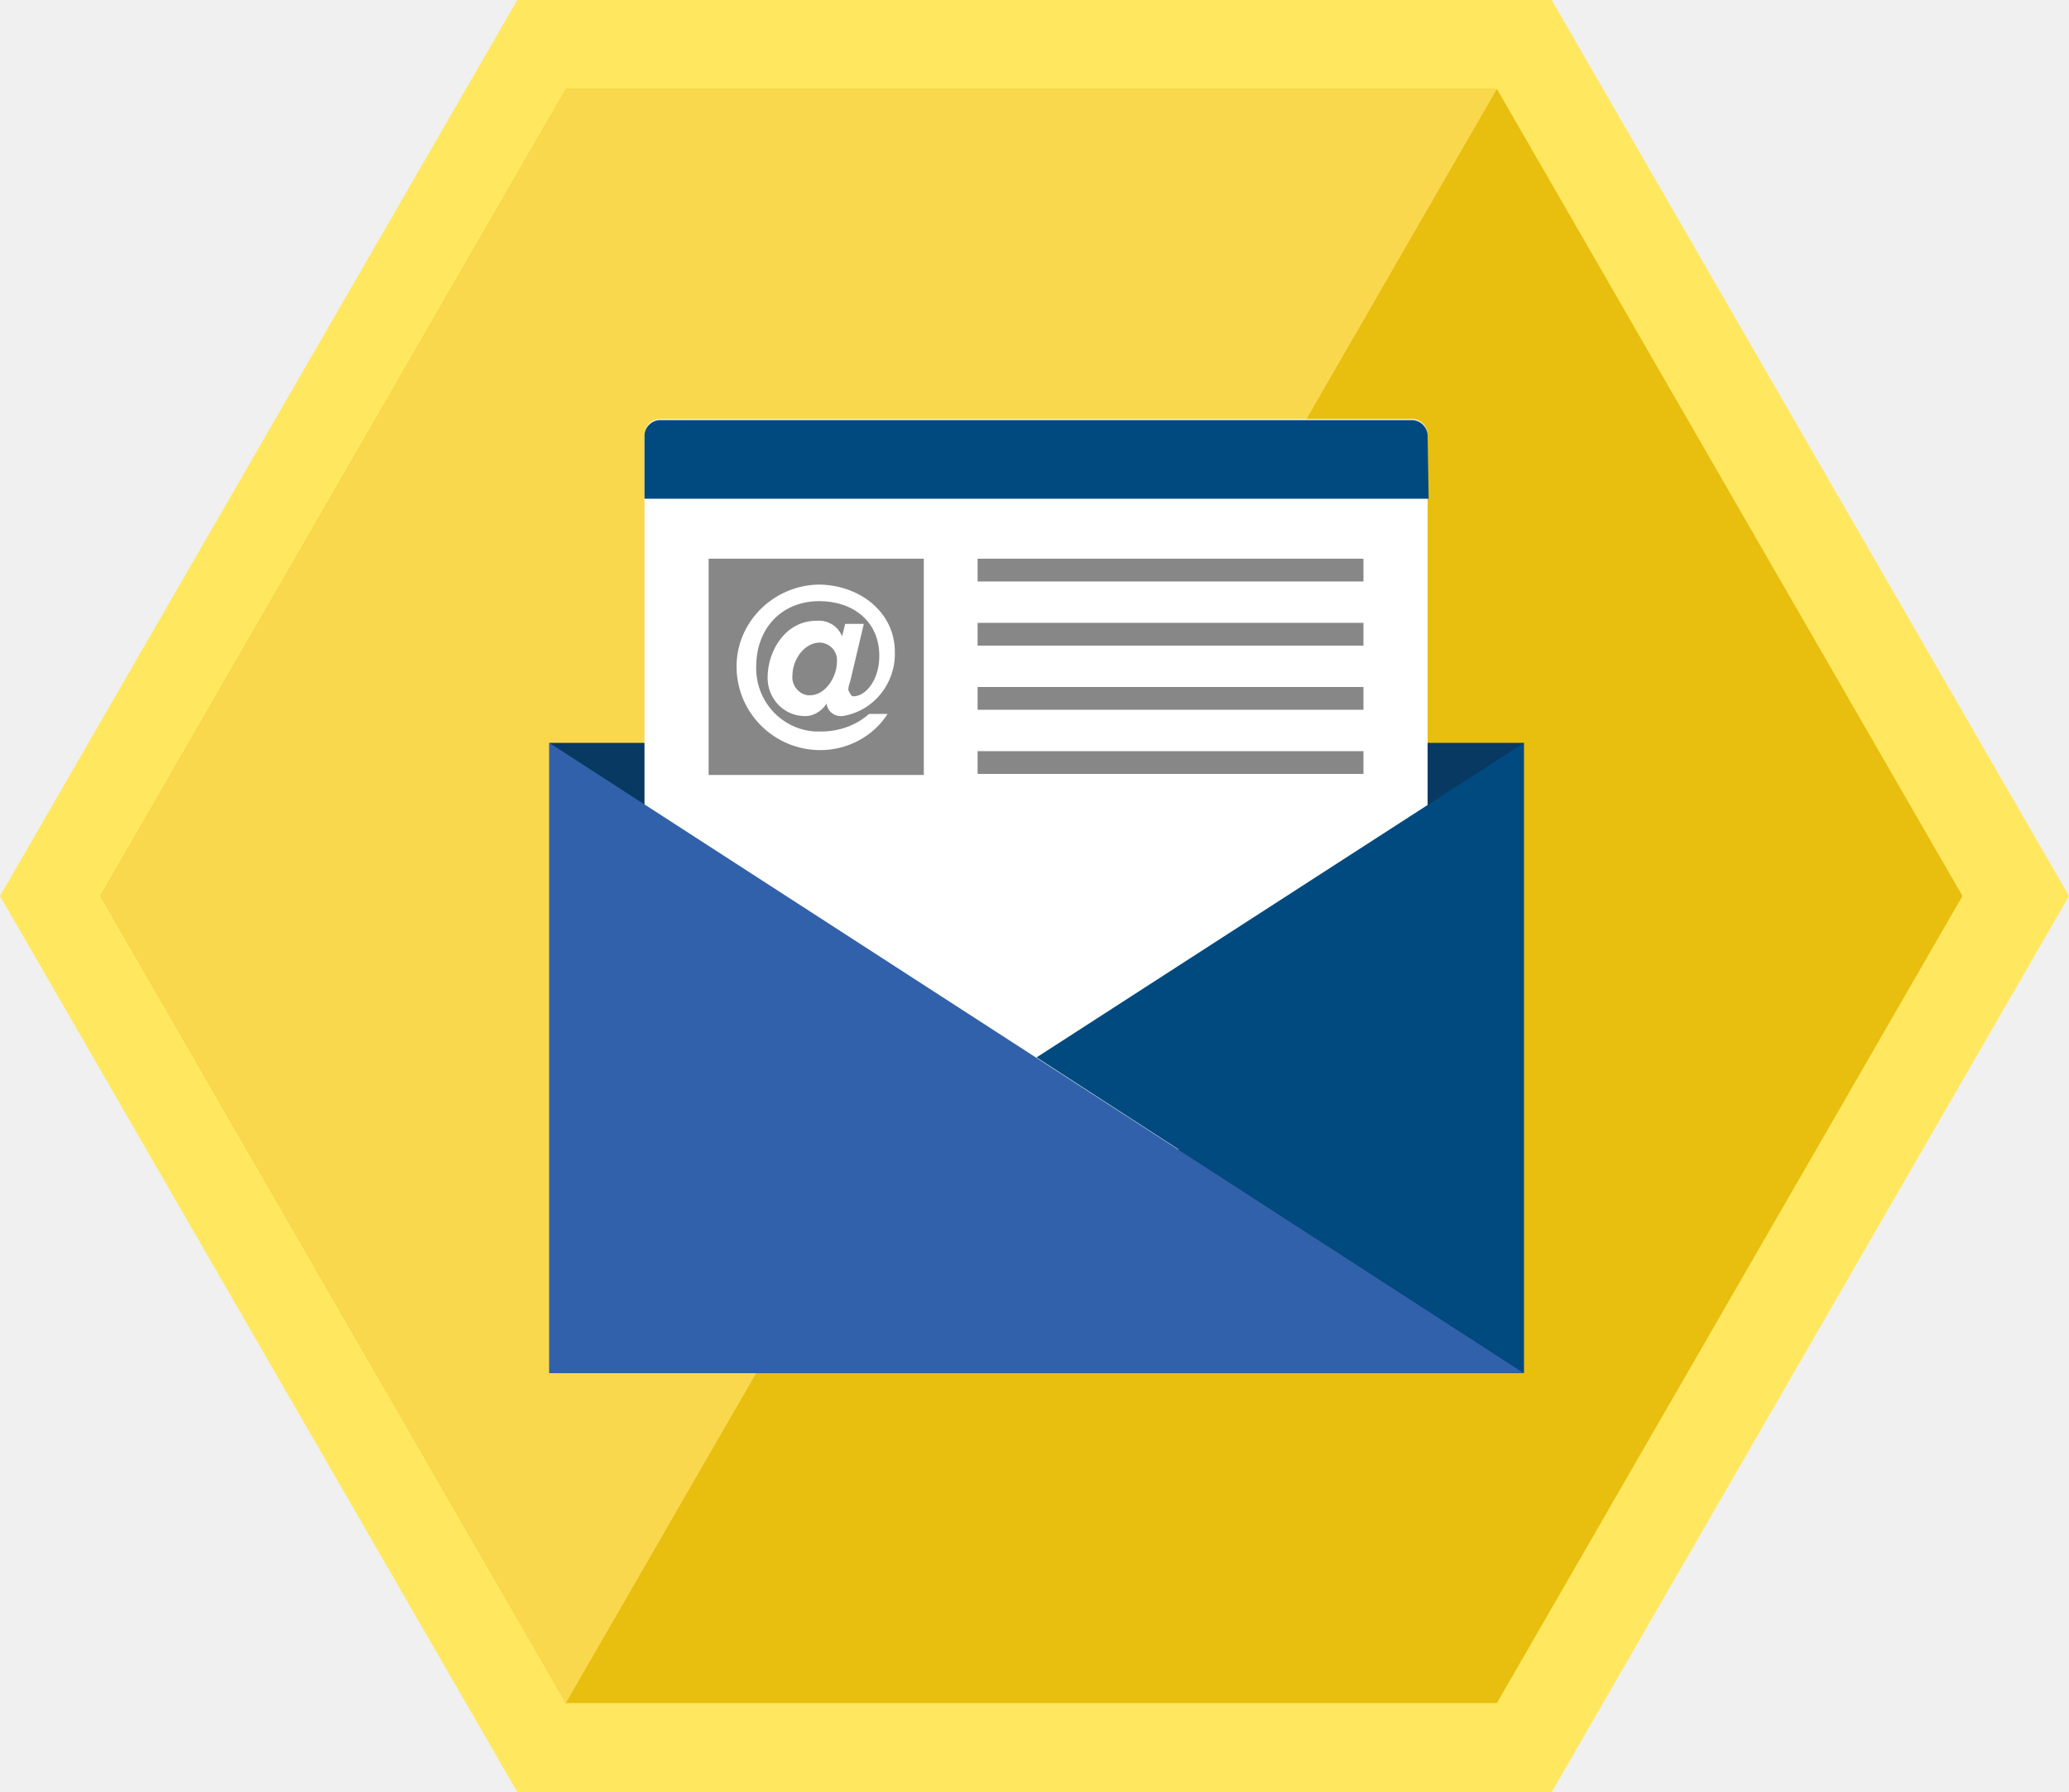
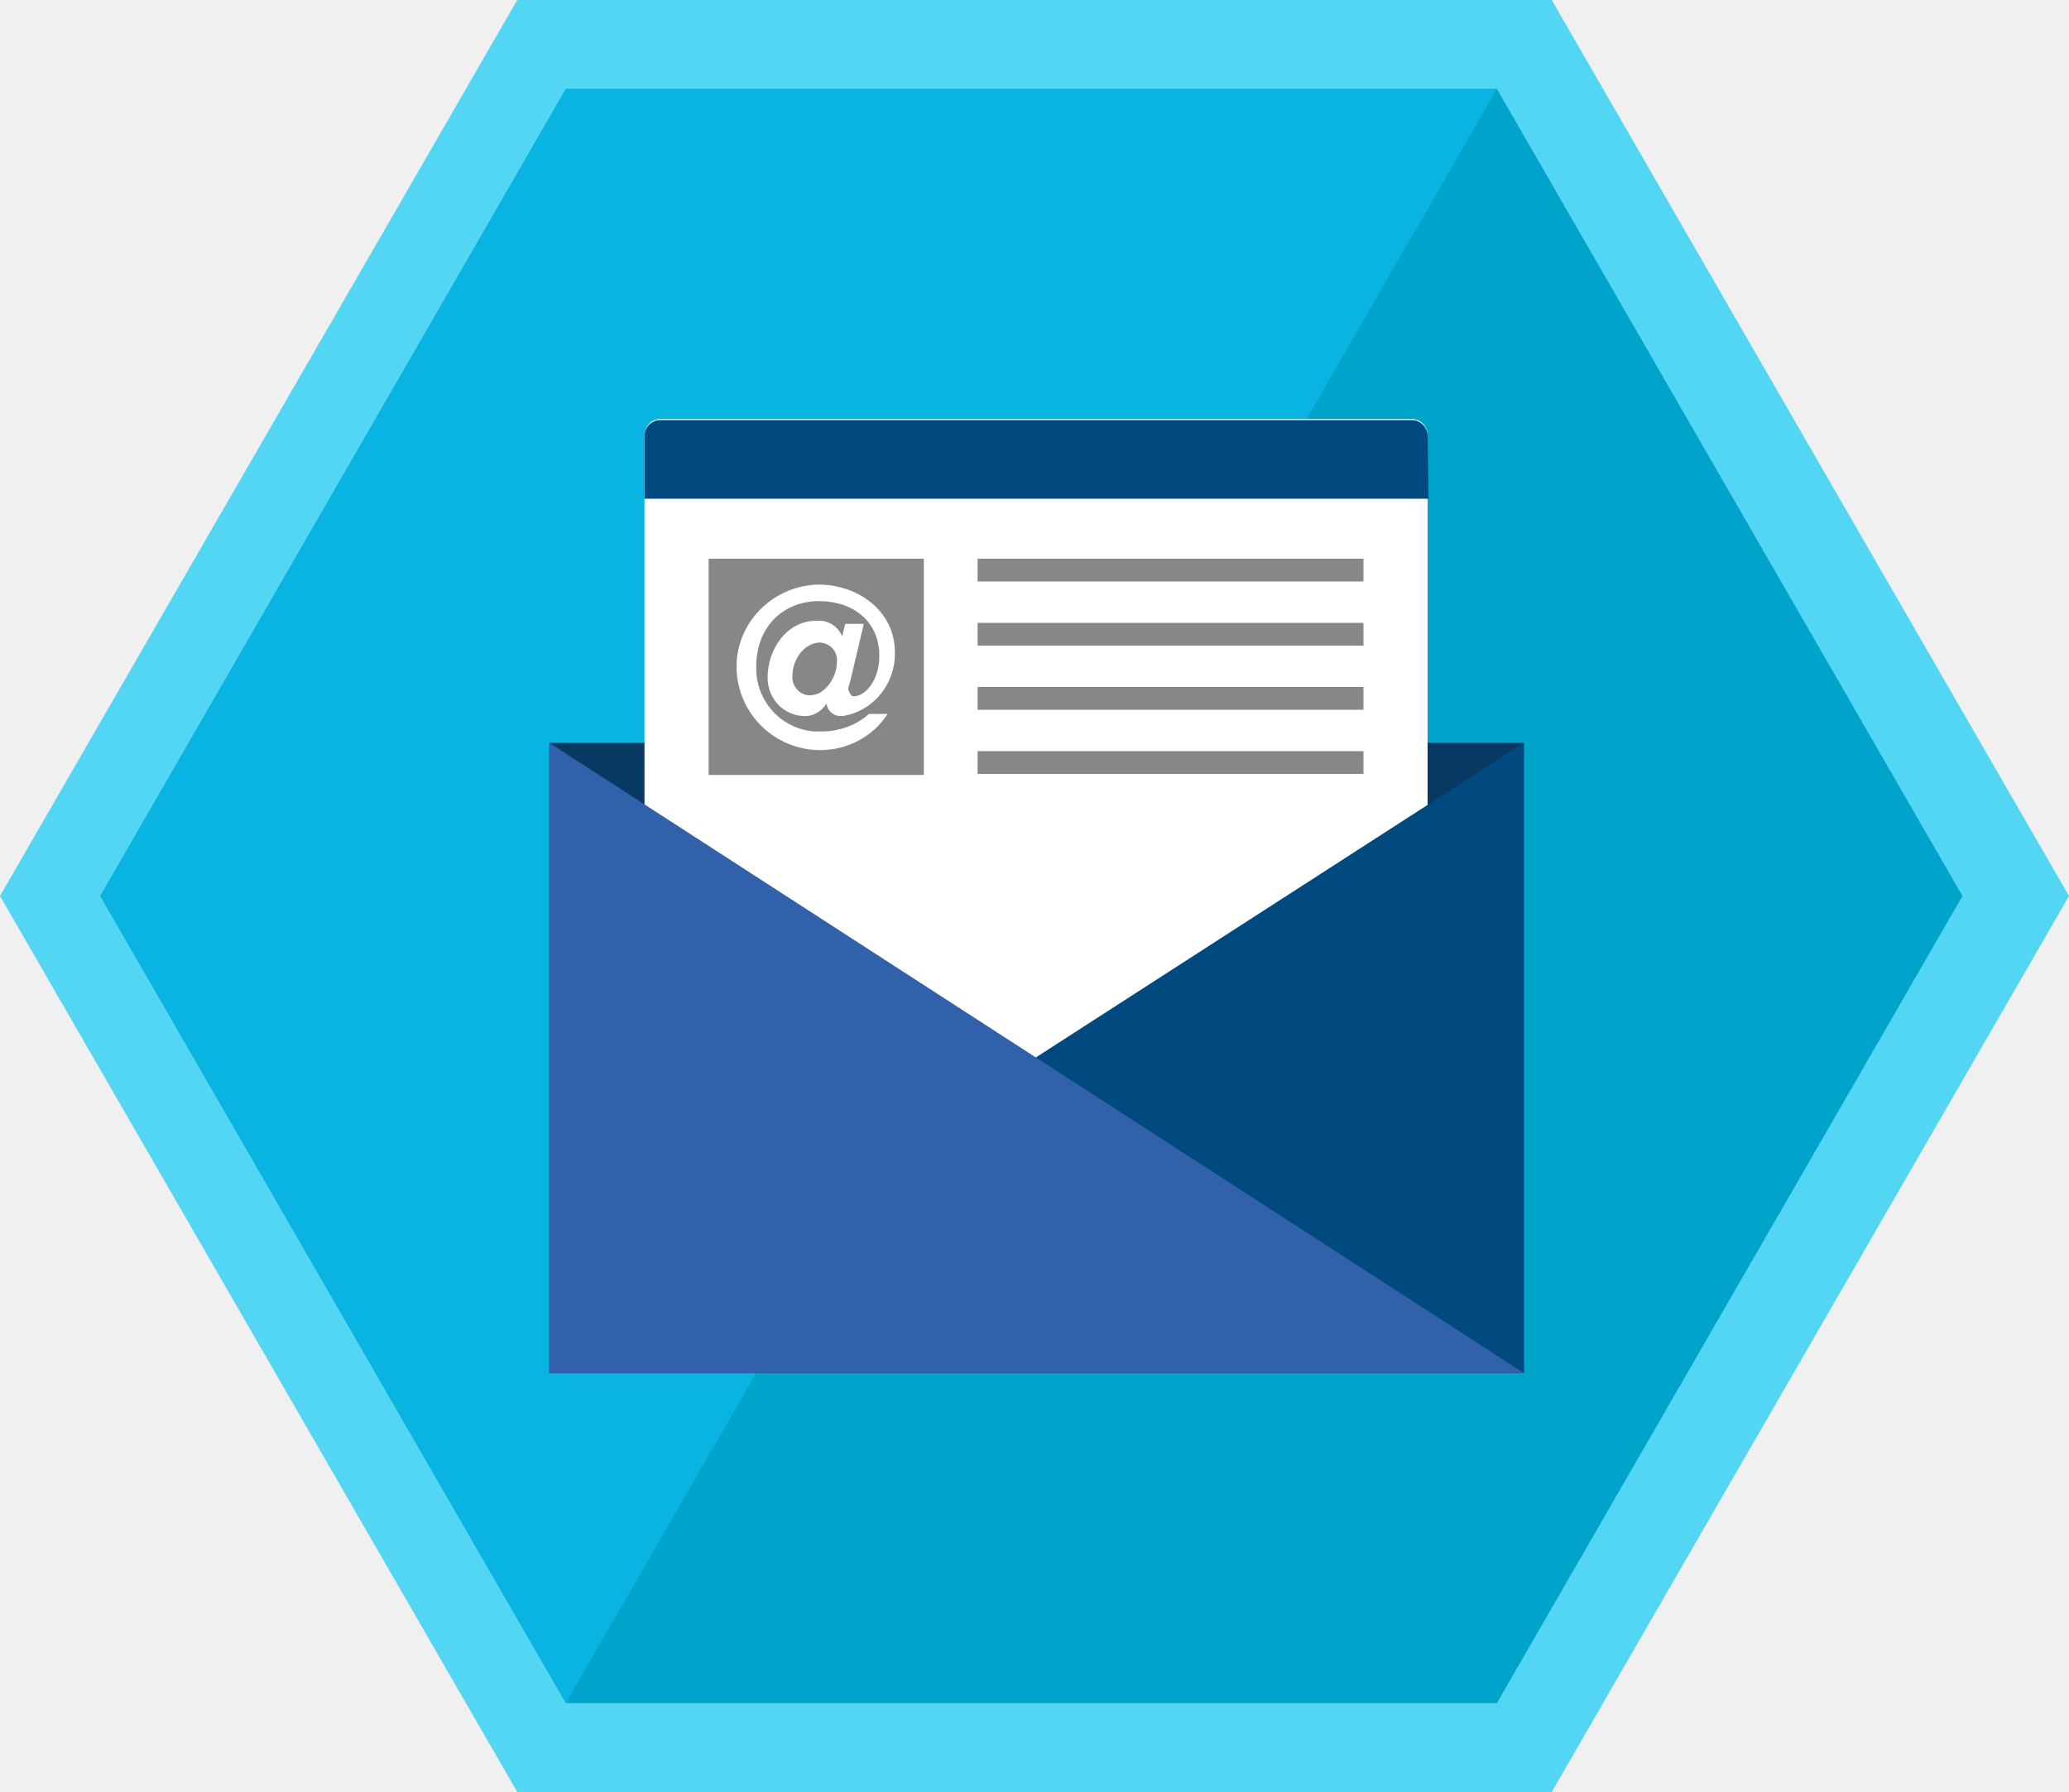
<svg xmlns="http://www.w3.org/2000/svg" version="1.1" id="Layer_1" x="0px" y="0px" viewBox="0 0 200 173.2" style="enable-background:new 0 0 200 173.2;" xml:space="preserve">
  <style type="text/css">
- 	.st0{fill:#FFE85F;}
- 	.st1{fill:#E8BE0F;}
- 	.st2{fill:#F9D84E;}
+ 	.st0{fill:#53D5F4;}
+ 	.st1{fill:#00A3C9;}
+ 	.st2{fill:#0AB4E2;}
	.st3{fill:none;}
	.st4{fill:#073963;}
	.st5{fill:#FFFFFF;}
- 	.st6{fill:#3161AB;}
- 	.st7{fill:#004A7F;}
- 	.st8{fill:#878787;}
+ 	.st6{fill:#004A7F;}
+ 	.st7{fill:#878787;}
+ 	.st8{fill:#3161AB;}
</style>
  <polygon class="st0" points="50,173.2 0,86.6 50,0 150,0 200,86.6 150,173.2 " />
  <polygon class="st1" points="54.7,164.6 9.7,86.6 54.7,8.6 144.7,8.6 189.7,86.6 144.7,164.6 " />
  <polygon class="st2" points="144.7,8.6 54.7,8.6 9.7,86.6 54.7,164.6 " />
  <polygon class="st3" points="54.7,164.6 9.7,86.6 54.7,8.6 144.7,8.6 189.7,86.6 144.7,164.6 " />
  <g id="Email_Designer">
    <rect x="53.1" y="71.8" class="st4" width="94.2" height="60.9" />
    <path class="st5" d="M63.8,40.5h72.7c0.8,0,1.5,0.7,1.5,1.5v67.6c0,0.8-0.7,1.5-1.5,1.5H63.8c-0.8,0-1.5-0.7-1.5-1.5V42.1   C62.3,41.2,63,40.5,63.8,40.5z" />
-     <polygon class="st6" points="53.1,71.8 53.1,132.7 147.3,132.7  " />
-     <polygon class="st7" points="100.2,102.2 147.3,132.7 147.3,71.8  " />
-     <path class="st7" d="M138.1,48.2H62.3v-6.1c0-0.8,0.7-1.5,1.5-1.5h72.7c0.8,0,1.5,0.7,1.5,1.5L138.1,48.2z" />
-     <rect x="94.5" y="54" class="st8" width="37.3" height="2.2" />
-     <rect x="94.5" y="60.2" class="st8" width="37.3" height="2.2" />
-     <rect x="94.5" y="66.4" class="st8" width="37.3" height="2.2" />
-     <rect x="94.5" y="72.6" class="st8" width="37.3" height="2.2" />
-     <path class="st8" d="M79.3,62.1c-1.6,0-2.7,1.7-2.7,3.2c-0.1,0.9,0.6,1.8,1.5,1.9c0.1,0,0.1,0,0.2,0c1.5,0,2.6-1.8,2.6-3.2   C81,63,80.3,62.2,79.3,62.1L79.3,62.1z" />
-     <path class="st8" d="M68.5,54v20.9h20.8V54H68.5z M82.5,67.3c1.2,0,2.5-1.6,2.5-3.9c0-3.4-2.6-5.3-5.8-5.3c-3.7,0-6.1,2.7-6.1,6.3   c-0.1,3.3,2.4,6.1,5.7,6.3c0.2,0,0.4,0,0.6,0c1.7,0,3.4-0.6,4.6-1.7h1.8c-1.4,2.2-3.9,3.5-6.5,3.5c-4.4,0-8-3.5-8.1-7.9   s3.5-8,7.9-8.1c3.9,0,7.4,2.6,7.4,6.5c0.1,3-2,5.7-5,6.2c-0.8,0.1-1.5-0.4-1.6-1.2l0,0l0,0c-0.5,0.8-1.4,1.3-2.3,1.2   c-1.9-0.1-3.4-1.7-3.4-3.7c0-2.7,1.8-5.5,4.7-5.5c1.1-0.1,2.1,0.5,2.5,1.5l0.3-1.2h1.8l-1.3,5.5c-0.1,0.3-0.2,0.6-0.2,0.9   C82.2,67.1,82.3,67.3,82.5,67.3L82.5,67.3z" />
+     <polygon class="st6" points="97.5,103.9 147.3,132.7 147.3,71.8  " />
+     <path class="st6" d="M138.1,48.2H62.3v-6.1c0-0.8,0.7-1.5,1.5-1.5h72.7c0.8,0,1.5,0.7,1.5,1.5L138.1,48.2z" />
+     <rect x="94.5" y="54" class="st7" width="37.3" height="2.2" />
+     <rect x="94.5" y="60.2" class="st7" width="37.3" height="2.2" />
+     <rect x="94.5" y="66.4" class="st7" width="37.3" height="2.2" />
+     <rect x="94.5" y="72.6" class="st7" width="37.3" height="2.2" />
+     <path class="st7" d="M79.3,62.1c-1.6,0-2.7,1.7-2.7,3.2c-0.1,0.9,0.6,1.8,1.5,1.9c0.1,0,0.1,0,0.2,0c1.5,0,2.6-1.8,2.6-3.2   C81,63,80.3,62.2,79.3,62.1L79.3,62.1z" />
+     <path class="st7" d="M68.5,54v20.9h20.8V54H68.5z M82.5,67.3c1.2,0,2.5-1.6,2.5-3.9c0-3.4-2.6-5.3-5.8-5.3c-3.7,0-6.1,2.7-6.1,6.3   c-0.1,3.3,2.4,6.1,5.7,6.3c0.2,0,0.4,0,0.6,0c1.7,0,3.4-0.6,4.6-1.7h1.8c-1.4,2.2-3.9,3.5-6.5,3.5c-4.4,0-8-3.5-8.1-7.9   s3.5-8,7.9-8.1c3.9,0,7.4,2.6,7.4,6.5c0.1,3-2,5.7-5,6.2c-0.8,0.1-1.5-0.4-1.6-1.2l0,0l0,0c-0.5,0.8-1.4,1.3-2.3,1.2   c-1.9-0.1-3.4-1.7-3.4-3.7c0-2.7,1.8-5.5,4.7-5.5c1.1-0.1,2.1,0.5,2.5,1.5l0.3-1.2h1.8l-1.3,5.5c-0.1,0.3-0.2,0.6-0.2,0.9   C82.2,67.1,82.3,67.3,82.5,67.3L82.5,67.3z" />
+     <polygon class="st8" points="53.1,71.8 53.1,132.7 147.3,132.7  " />
  </g>
</svg>
